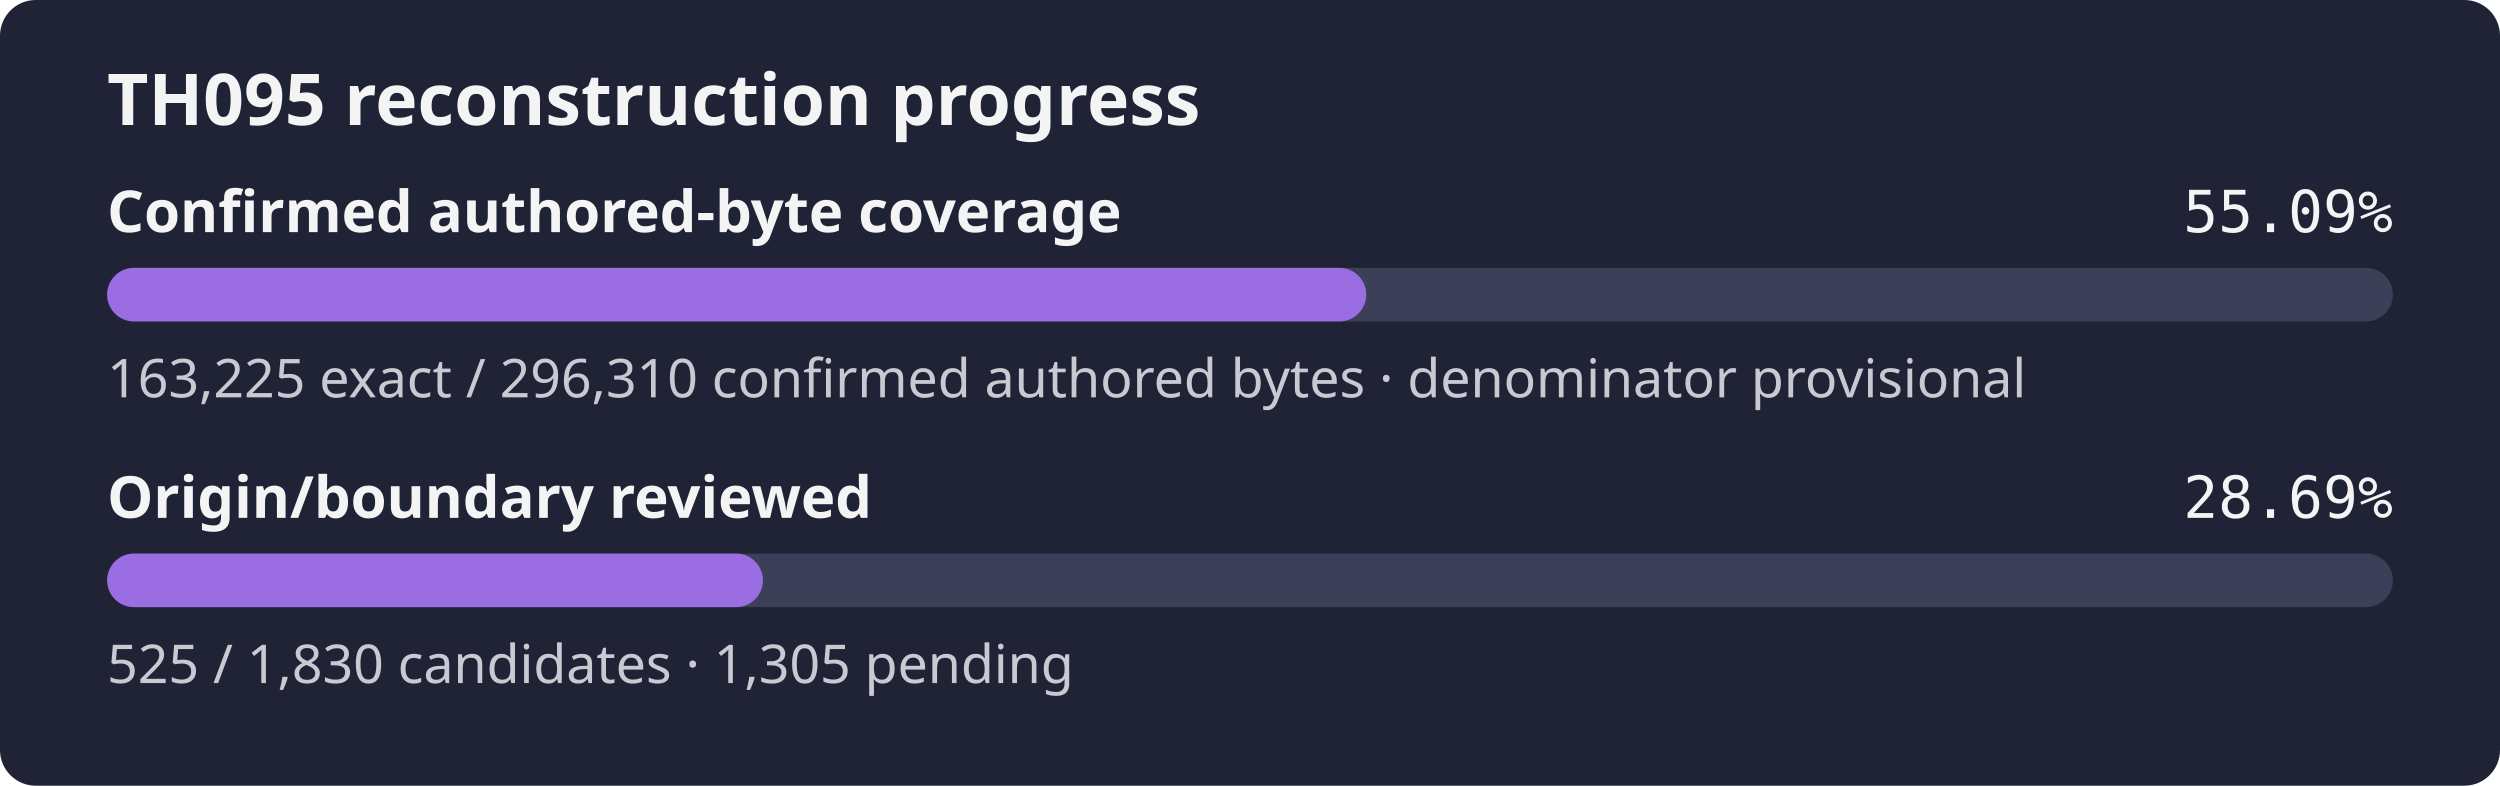
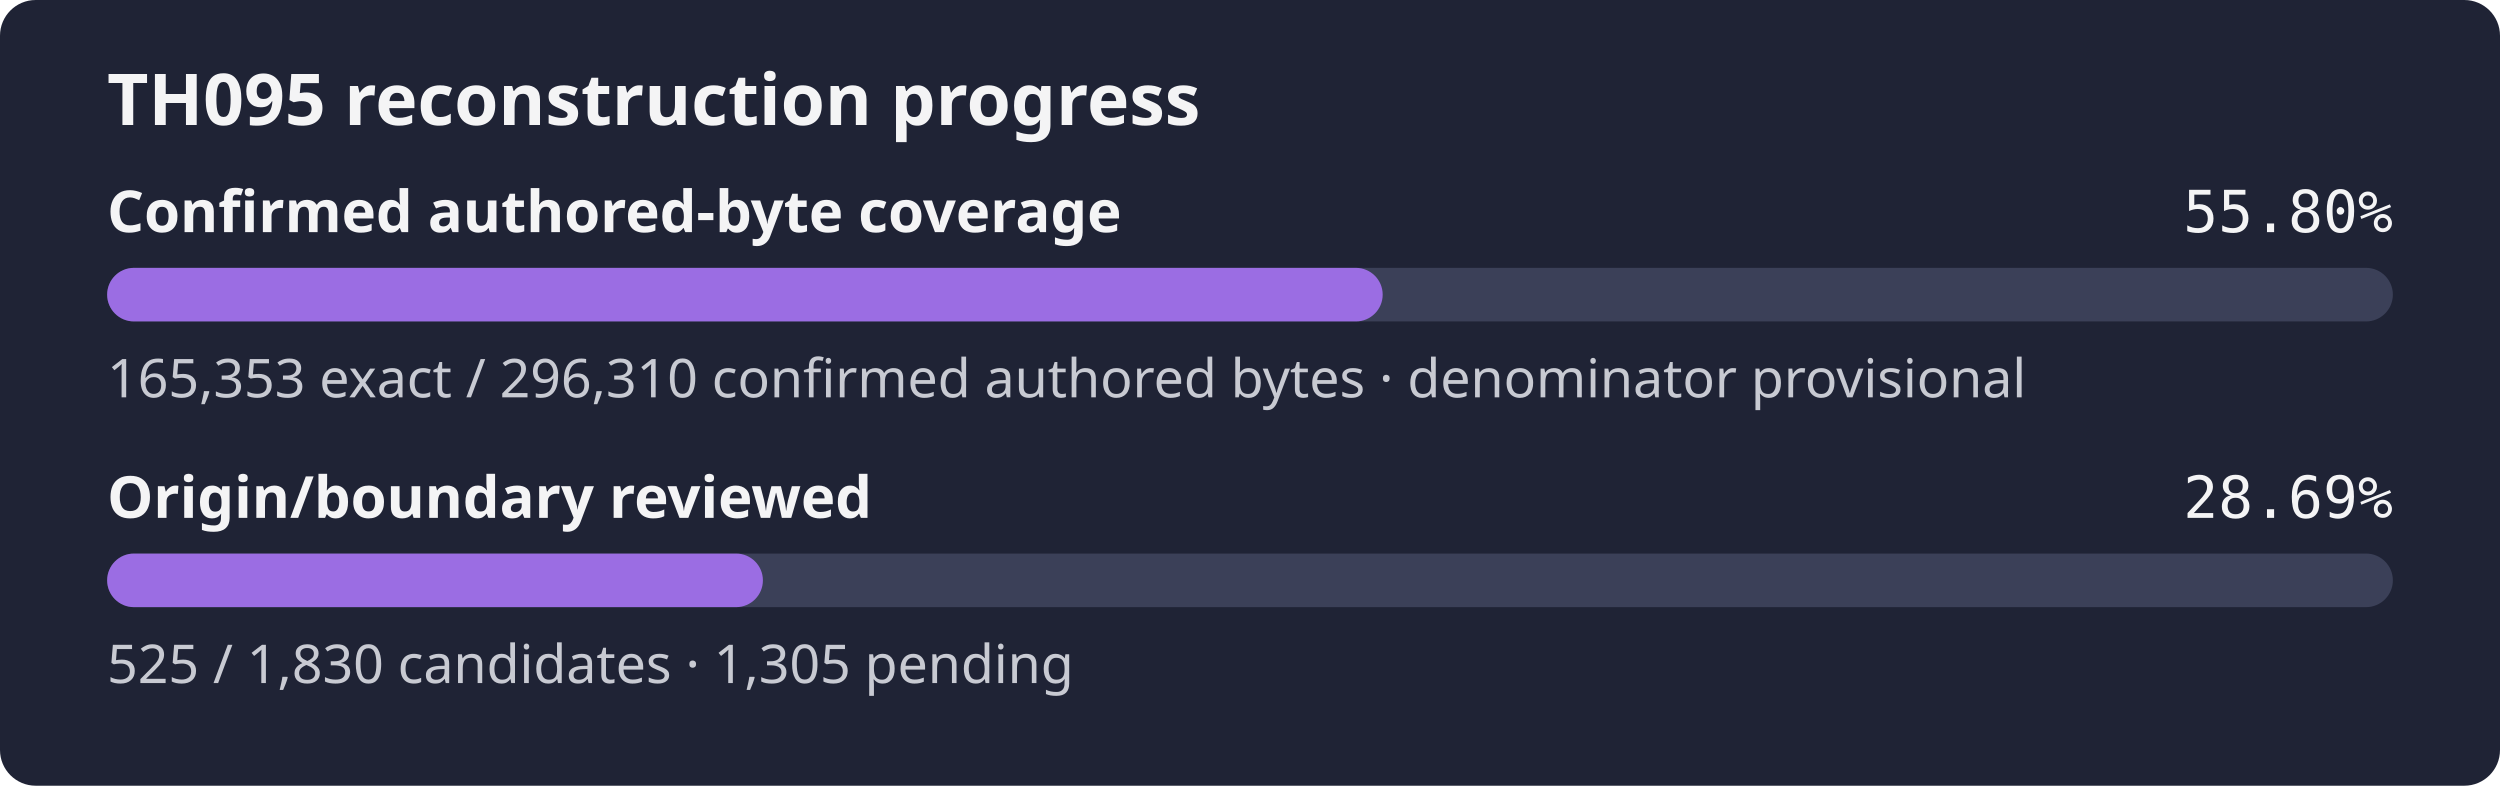
- <svg xmlns="http://www.w3.org/2000/svg" width="560" height="176" role="img" aria-label="TH095 reconstruction progress: 55.09% of the confirmed authored-byte set is exact, origin review 28.69%">
+ <svg xmlns="http://www.w3.org/2000/svg" width="560" height="176" role="img" aria-label="TH095 reconstruction progress: 55.80% of the confirmed authored-byte set is exact, origin review 28.69%">
  <rect width="560" height="176" rx="8" fill="#1f2335" />
  <text x="24" y="28" fill="#f4f4f5" font-family="sans-serif" font-size="16" font-weight="600">TH095 reconstruction progress</text>
  <text x="24" y="52" fill="#f4f4f5" font-family="sans-serif" font-size="13" font-weight="600">Confirmed authored-byte coverage</text>
-   <text x="536" y="52" fill="#f4f4f5" text-anchor="end" font-family="monospace" font-size="13">55.09%</text>
+   <text x="536" y="52" fill="#f4f4f5" text-anchor="end" font-family="monospace" font-size="13">55.80%</text>
  <rect x="24" y="60" width="512" height="12" rx="6" fill="#3b4058" />
-   <rect x="24" y="60" width="282.04" height="12" rx="6" fill="#9b6de3" />
-   <text x="24" y="89" fill="#c8cad2" font-family="sans-serif" font-size="12">163,225 exact / 296,310 confirmed authored bytes · denominator provisional</text>
+   <rect x="24" y="60" width="285.72" height="12" rx="6" fill="#9b6de3" />
+   <text x="24" y="89" fill="#c8cad2" font-family="sans-serif" font-size="12">165,353 exact / 296,310 confirmed authored bytes · denominator provisional</text>
  <text x="24" y="116" fill="#f4f4f5" font-family="sans-serif" font-size="13" font-weight="600">Origin/boundary reviewed</text>
  <text x="536" y="116" fill="#f4f4f5" text-anchor="end" font-family="monospace" font-size="13">28.69%</text>
  <rect x="24" y="124" width="512" height="12" rx="6" fill="#3b4058" />
  <rect x="24" y="124" width="146.89" height="12" rx="6" fill="#9b6de3" />
  <text x="24" y="153" fill="#c8cad2" font-family="sans-serif" font-size="12">525 / 1,830 candidates · 1,305 pending</text>
</svg>
